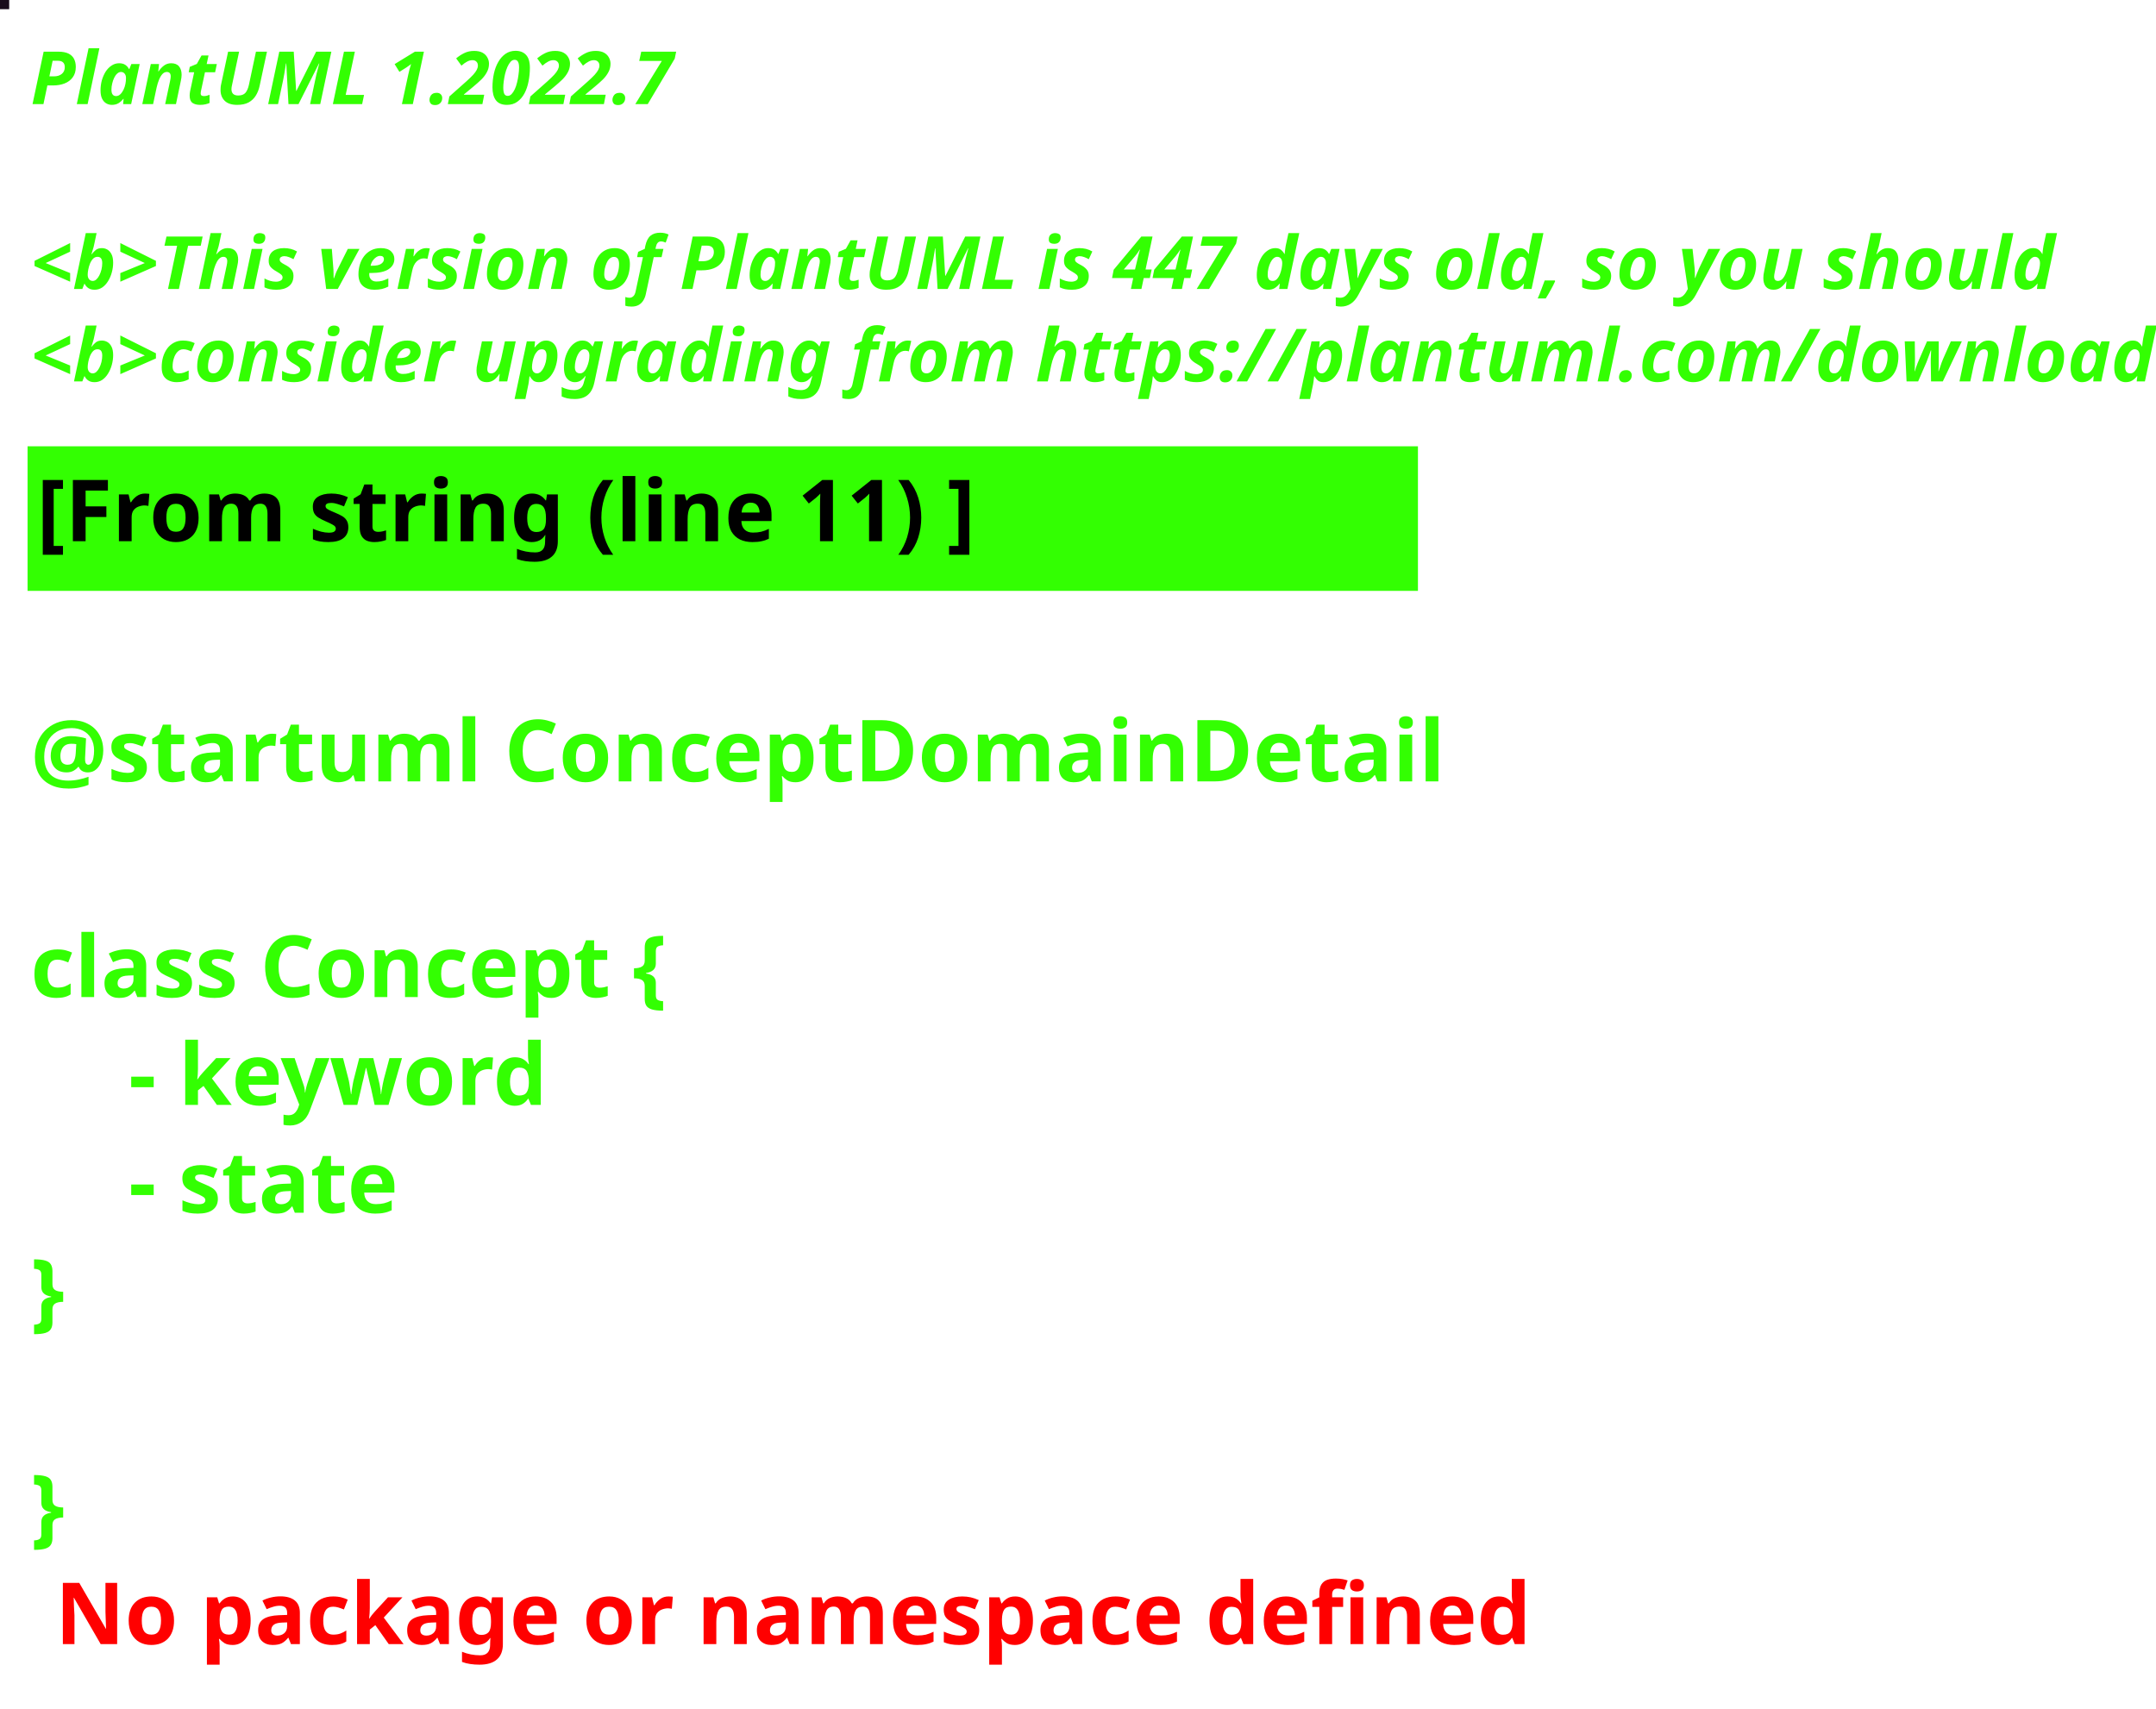
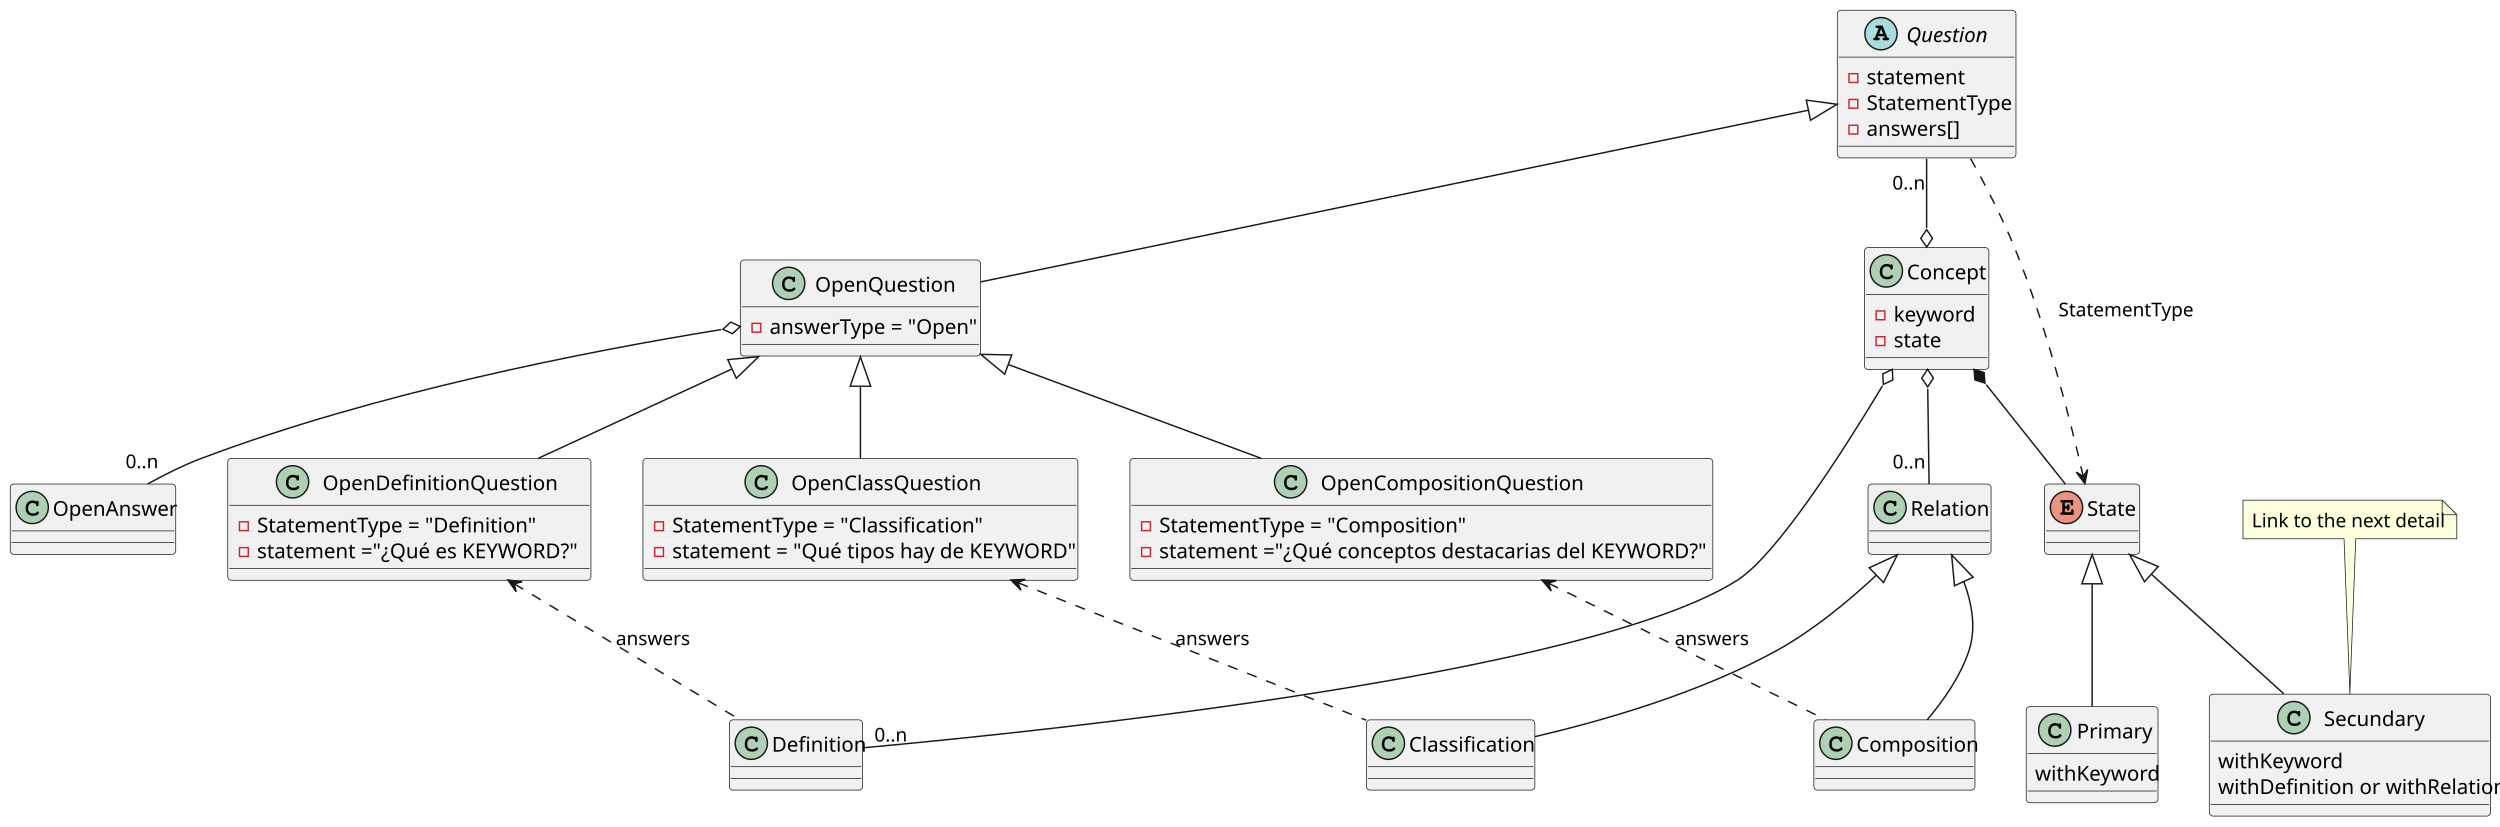
- <svg xmlns="http://www.w3.org/2000/svg" contentStyleType="text/css" height="279px" preserveAspectRatio="none" style="width:352px;height:279px;background:#000000;" version="1.1" viewBox="0 0 352 279" width="352px" zoomAndPan="magnify">
+ <svg xmlns="http://www.w3.org/2000/svg" contentStyleType="text/css" height="564px" preserveAspectRatio="none" style="width:1707px;height:564px;background:#FFFFFF;" version="1.1" viewBox="0 0 1707 564" width="1707px" zoomAndPan="magnify">
  <defs />
  <g>
-     <rect fill="#180C1B" height="1" style="stroke:#180C1B;stroke-width:1.0;" width="1" x="0" y="0" />
-     <text fill="#33FF02" font-family="sans-serif" font-size="12" font-style="italic" font-weight="bold" lengthAdjust="spacing" textLength="107" x="5" y="17">PlantUML 1.2022.7</text>
-     <text fill="#33FF02" font-family="sans-serif" font-size="12" font-style="italic" font-weight="bold" lengthAdjust="spacing" textLength="3" x="5" y="32.094"> </text>
-     <text fill="#33FF02" font-family="sans-serif" font-size="12" font-style="italic" font-weight="bold" lengthAdjust="spacing" textLength="337" x="5" y="47.188">&lt;b&gt;This version of PlantUML is 447 days old, so you should</text>
-     <text fill="#33FF02" font-family="sans-serif" font-size="12" font-style="italic" font-weight="bold" lengthAdjust="spacing" textLength="338" x="5" y="62.281">&lt;b&gt;consider upgrading from https://plantuml.com/download</text>
-     <rect fill="#33FF02" height="22.609" style="stroke:#33FF02;stroke-width:1.0;" width="226" x="5" y="73.375" />
-     <text fill="#000000" font-family="sans-serif" font-size="14" font-weight="bold" lengthAdjust="spacing" textLength="155" x="6" y="88.375">[From string (line 11) ]</text>
-     <text fill="#33FF02" font-family="sans-serif" font-size="14" font-weight="bold" lengthAdjust="spacing" textLength="4" x="5" y="109.984"> </text>
-     <text fill="#33FF02" font-family="sans-serif" font-size="14" font-weight="bold" lengthAdjust="spacing" textLength="226" x="5" y="127.594">@startuml ConceptDomainDetail</text>
-     <text fill="#33FF02" font-family="sans-serif" font-size="14" font-weight="bold" lengthAdjust="spacing" textLength="4" x="5" y="145.203"> </text>
-     <text fill="#33FF02" font-family="sans-serif" font-size="14" font-weight="bold" lengthAdjust="spacing" textLength="108" x="5" y="162.812">class Concept {</text>
-     <text fill="#33FF02" font-family="sans-serif" font-size="14" font-weight="bold" lengthAdjust="spacing" textLength="68" x="21" y="180.422">- keyword</text>
-     <text fill="#33FF02" font-family="sans-serif" font-size="14" font-weight="bold" lengthAdjust="spacing" textLength="44" x="21" y="198.031">- state</text>
-     <text fill="#33FF02" font-family="sans-serif" font-size="14" font-weight="bold" lengthAdjust="spacing" textLength="5" x="5" y="215.641">}</text>
-     <text fill="#33FF02" font-family="sans-serif" font-size="14" font-weight="bold" lengthAdjust="spacing" textLength="4" x="5" y="233.25"> </text>
-     <text fill="#33FF02" font-family="sans-serif" font-size="14" font-weight="bold" lengthAdjust="spacing" text-decoration="wavy underline" textLength="5" x="5" y="250.859">}</text>
-     <text fill="#FF0000" font-family="sans-serif" font-size="14" font-weight="bold" lengthAdjust="spacing" textLength="243" x="9" y="268.469">No package or namespace defined</text>
+     <g id="elem_Concept">
+       <rect codeLine="2" fill="#F1F1F1" height="83.219" id="Concept" rx="2.5" ry="2.5" style="stroke:#181818;stroke-width:0.5;" width="85" x="1273" y="169" />
+       <ellipse cx="1288" cy="185" fill="#ADD1B2" rx="11" ry="11" style="stroke:#181818;stroke-width:1.0;" />
+       <path d="M1290.766,180.875 Q1290.922,180.656 1291.109,180.547 Q1291.297,180.438 1291.516,180.438 Q1291.891,180.438 1292.125,180.703 Q1292.359,180.953 1292.359,181.562 L1292.359,183.016 Q1292.359,183.625 1292.125,183.891 Q1291.891,184.156 1291.516,184.156 Q1291.172,184.156 1290.969,183.953 Q1290.766,183.766 1290.656,183.25 Q1290.609,182.891 1290.422,182.703 Q1290.094,182.328 1289.484,182.109 Q1288.875,181.891 1288.25,181.891 Q1287.484,181.891 1286.844,182.219 Q1286.219,182.547 1285.719,183.297 Q1285.234,184.047 1285.234,185.078 L1285.234,186.172 Q1285.234,187.406 1286.125,188.234 Q1287.016,189.047 1288.609,189.047 Q1289.547,189.047 1290.203,188.797 Q1290.594,188.641 1291.016,188.203 Q1291.281,187.938 1291.422,187.859 Q1291.578,187.781 1291.781,187.781 Q1292.109,187.781 1292.359,188.047 Q1292.625,188.297 1292.625,188.641 Q1292.625,188.984 1292.281,189.391 Q1291.781,189.969 1290.984,190.297 Q1289.906,190.75 1288.609,190.75 Q1287.094,190.75 1285.891,190.125 Q1284.906,189.625 1284.219,188.562 Q1283.531,187.484 1283.531,186.203 L1283.531,185.047 Q1283.531,183.719 1284.141,182.578 Q1284.766,181.422 1285.859,180.812 Q1286.953,180.188 1288.188,180.188 Q1288.922,180.188 1289.562,180.359 Q1290.219,180.516 1290.766,180.875 Z " fill="#000000" />
+       <text fill="#000000" font-family="sans-serif" font-size="14" lengthAdjust="spacing" textLength="53" x="1302" y="190.728">Concept</text>
+       <line style="stroke:#181818;stroke-width:0.5;" x1="1274" x2="1357" y1="201" y2="201" />
+       <rect fill="none" height="6" style="stroke:#C82930;stroke-width:1.0;" width="6" x="1281" y="212.305" />
+       <text fill="#000000" font-family="sans-serif" font-size="14" lengthAdjust="spacing" textLength="52" x="1293" y="219.533">keyword</text>
+       <rect fill="none" height="6" style="stroke:#C82930;stroke-width:1.0;" width="6" x="1281" y="229.914" />
+       <text fill="#000000" font-family="sans-serif" font-size="14" lengthAdjust="spacing" textLength="31" x="1293" y="237.143">state</text>
+       <line style="stroke:#181818;stroke-width:0.5;" x1="1274" x2="1357" y1="244.219" y2="244.219" />
+     </g>
+     <g id="elem_Relation">
+       <rect codeLine="19" fill="#F1F1F1" height="48" id="Relation" rx="2.5" ry="2.5" style="stroke:#181818;stroke-width:0.5;" width="84" x="1275.5" y="330.5" />
+       <ellipse cx="1290.5" cy="346.5" fill="#ADD1B2" rx="11" ry="11" style="stroke:#181818;stroke-width:1.0;" />
+       <path d="M1293.266,342.375 Q1293.422,342.156 1293.609,342.047 Q1293.797,341.938 1294.016,341.938 Q1294.391,341.938 1294.625,342.203 Q1294.859,342.453 1294.859,343.062 L1294.859,344.516 Q1294.859,345.125 1294.625,345.391 Q1294.391,345.656 1294.016,345.656 Q1293.672,345.656 1293.469,345.453 Q1293.266,345.266 1293.156,344.75 Q1293.109,344.391 1292.922,344.203 Q1292.594,343.828 1291.984,343.609 Q1291.375,343.391 1290.75,343.391 Q1289.984,343.391 1289.344,343.719 Q1288.719,344.047 1288.219,344.797 Q1287.734,345.547 1287.734,346.578 L1287.734,347.672 Q1287.734,348.906 1288.625,349.734 Q1289.516,350.547 1291.109,350.547 Q1292.047,350.547 1292.703,350.297 Q1293.094,350.141 1293.516,349.703 Q1293.781,349.438 1293.922,349.359 Q1294.078,349.281 1294.281,349.281 Q1294.609,349.281 1294.859,349.547 Q1295.125,349.797 1295.125,350.141 Q1295.125,350.484 1294.781,350.891 Q1294.281,351.469 1293.484,351.797 Q1292.406,352.25 1291.109,352.25 Q1289.594,352.25 1288.391,351.625 Q1287.406,351.125 1286.719,350.062 Q1286.031,348.984 1286.031,347.703 L1286.031,346.547 Q1286.031,345.219 1286.641,344.078 Q1287.266,342.922 1288.359,342.312 Q1289.453,341.688 1290.688,341.688 Q1291.422,341.688 1292.062,341.859 Q1292.719,342.016 1293.266,342.375 Z " fill="#000000" />
+       <text fill="#000000" font-family="sans-serif" font-size="14" lengthAdjust="spacing" textLength="52" x="1304.5" y="352.228">Relation</text>
+       <line style="stroke:#181818;stroke-width:0.5;" x1="1276.5" x2="1358.5" y1="362.5" y2="362.5" />
+       <line style="stroke:#181818;stroke-width:0.5;" x1="1276.5" x2="1358.5" y1="370.5" y2="370.5" />
+     </g>
+     <g id="elem_Classification">
+       <rect codeLine="21" fill="#F1F1F1" height="48" id="Classification" rx="2.5" ry="2.5" style="stroke:#181818;stroke-width:0.5;" width="115" x="933" y="491.5" />
+       <ellipse cx="948" cy="507.5" fill="#ADD1B2" rx="11" ry="11" style="stroke:#181818;stroke-width:1.0;" />
+       <path d="M950.766,503.375 Q950.922,503.156 951.109,503.047 Q951.297,502.938 951.516,502.938 Q951.891,502.938 952.125,503.203 Q952.359,503.453 952.359,504.062 L952.359,505.516 Q952.359,506.125 952.125,506.391 Q951.891,506.656 951.516,506.656 Q951.172,506.656 950.969,506.453 Q950.766,506.266 950.656,505.75 Q950.609,505.391 950.422,505.203 Q950.094,504.828 949.484,504.609 Q948.875,504.391 948.25,504.391 Q947.484,504.391 946.844,504.719 Q946.219,505.047 945.719,505.797 Q945.234,506.547 945.234,507.578 L945.234,508.672 Q945.234,509.906 946.125,510.734 Q947.016,511.547 948.609,511.547 Q949.547,511.547 950.203,511.297 Q950.594,511.141 951.016,510.703 Q951.281,510.438 951.422,510.359 Q951.578,510.281 951.781,510.281 Q952.109,510.281 952.359,510.547 Q952.625,510.797 952.625,511.141 Q952.625,511.484 952.281,511.891 Q951.781,512.469 950.984,512.797 Q949.906,513.25 948.609,513.25 Q947.094,513.25 945.891,512.625 Q944.906,512.125 944.219,511.062 Q943.531,509.984 943.531,508.703 L943.531,507.547 Q943.531,506.219 944.141,505.078 Q944.766,503.922 945.859,503.312 Q946.953,502.688 948.188,502.688 Q948.922,502.688 949.562,502.859 Q950.219,503.016 950.766,503.375 Z " fill="#000000" />
+       <text fill="#000000" font-family="sans-serif" font-size="14" lengthAdjust="spacing" textLength="83" x="962" y="513.229">Classification</text>
+       <line style="stroke:#181818;stroke-width:0.5;" x1="934" x2="1047" y1="523.5" y2="523.5" />
+       <line style="stroke:#181818;stroke-width:0.5;" x1="934" x2="1047" y1="531.5" y2="531.5" />
+     </g>
+     <g id="elem_Composition">
+       <rect codeLine="23" fill="#F1F1F1" height="48" id="Composition" rx="2.5" ry="2.5" style="stroke:#181818;stroke-width:0.5;" width="110" x="1238.5" y="491.5" />
+       <ellipse cx="1253.5" cy="507.5" fill="#ADD1B2" rx="11" ry="11" style="stroke:#181818;stroke-width:1.0;" />
+       <path d="M1256.266,503.375 Q1256.422,503.156 1256.609,503.047 Q1256.797,502.938 1257.016,502.938 Q1257.391,502.938 1257.625,503.203 Q1257.859,503.453 1257.859,504.062 L1257.859,505.516 Q1257.859,506.125 1257.625,506.391 Q1257.391,506.656 1257.016,506.656 Q1256.672,506.656 1256.469,506.453 Q1256.266,506.266 1256.156,505.75 Q1256.109,505.391 1255.922,505.203 Q1255.594,504.828 1254.984,504.609 Q1254.375,504.391 1253.75,504.391 Q1252.984,504.391 1252.344,504.719 Q1251.719,505.047 1251.219,505.797 Q1250.734,506.547 1250.734,507.578 L1250.734,508.672 Q1250.734,509.906 1251.625,510.734 Q1252.516,511.547 1254.109,511.547 Q1255.047,511.547 1255.703,511.297 Q1256.094,511.141 1256.516,510.703 Q1256.781,510.438 1256.922,510.359 Q1257.078,510.281 1257.281,510.281 Q1257.609,510.281 1257.859,510.547 Q1258.125,510.797 1258.125,511.141 Q1258.125,511.484 1257.781,511.891 Q1257.281,512.469 1256.484,512.797 Q1255.406,513.25 1254.109,513.25 Q1252.594,513.25 1251.391,512.625 Q1250.406,512.125 1249.719,511.062 Q1249.031,509.984 1249.031,508.703 L1249.031,507.547 Q1249.031,506.219 1249.641,505.078 Q1250.266,503.922 1251.359,503.312 Q1252.453,502.688 1253.688,502.688 Q1254.422,502.688 1255.062,502.859 Q1255.719,503.016 1256.266,503.375 Z " fill="#000000" />
+       <text fill="#000000" font-family="sans-serif" font-size="14" lengthAdjust="spacing" textLength="78" x="1267.5" y="513.229">Composition</text>
+       <line style="stroke:#181818;stroke-width:0.5;" x1="1239.5" x2="1347.5" y1="523.5" y2="523.5" />
+       <line style="stroke:#181818;stroke-width:0.5;" x1="1239.5" x2="1347.5" y1="531.5" y2="531.5" />
+     </g>
+     <g id="elem_State">
+       <rect codeLine="25" fill="#F1F1F1" height="48" id="State" rx="2.5" ry="2.5" style="stroke:#181818;stroke-width:0.5;" width="65" x="1396" y="330.5" />
+       <ellipse cx="1411" cy="346.5" fill="#EB937F" rx="11" ry="11" style="stroke:#181818;stroke-width:1.0;" />
+       <path d="M1409.859,347.297 L1409.859,349.797 L1414.188,349.797 L1414.188,348.875 Q1414.188,348.266 1414.422,348 Q1414.672,347.734 1415.047,347.734 Q1415.422,347.734 1415.656,348 Q1415.891,348.266 1415.891,348.875 L1415.891,351.5 L1407.891,351.5 Q1407.266,351.5 1407,351.266 Q1406.75,351.031 1406.75,350.641 Q1406.75,350.266 1407.016,350.031 Q1407.281,349.797 1407.891,349.797 L1408.156,349.797 L1408.156,343.141 L1407.891,343.141 Q1407.266,343.141 1407,342.906 Q1406.75,342.672 1406.75,342.281 Q1406.75,341.906 1407,341.672 Q1407.266,341.438 1407.891,341.438 L1415.516,341.438 L1415.516,344.031 Q1415.516,344.641 1415.281,344.906 Q1415.062,345.156 1414.672,345.156 Q1414.297,345.156 1414.062,344.906 Q1413.828,344.641 1413.828,344.031 L1413.828,343.141 L1409.859,343.141 L1409.859,345.594 L1411.344,345.594 Q1411.344,344.938 1411.469,344.75 Q1411.734,344.344 1412.203,344.344 Q1412.578,344.344 1412.812,344.609 Q1413.047,344.859 1413.047,345.469 L1413.047,347.438 Q1413.047,347.984 1412.922,348.172 Q1412.656,348.562 1412.203,348.562 Q1411.734,348.562 1411.469,348.156 Q1411.344,347.969 1411.344,347.297 L1409.859,347.297 Z " fill="#000000" />
+       <text fill="#000000" font-family="sans-serif" font-size="14" lengthAdjust="spacing" textLength="33" x="1425" y="352.228">State</text>
+       <line style="stroke:#181818;stroke-width:0.5;" x1="1397" x2="1460" y1="362.5" y2="362.5" />
+       <line style="stroke:#181818;stroke-width:0.5;" x1="1397" x2="1460" y1="370.5" y2="370.5" />
+     </g>
+     <g id="elem_Primary">
+       <rect codeLine="27" fill="#F1F1F1" height="65.609" id="Primary" rx="2.5" ry="2.5" style="stroke:#181818;stroke-width:0.5;" width="90" x="1383.5" y="482.5" />
+       <ellipse cx="1403" cy="498.5" fill="#ADD1B2" rx="11" ry="11" style="stroke:#181818;stroke-width:1.0;" />
+       <path d="M1405.766,494.375 Q1405.922,494.156 1406.109,494.047 Q1406.297,493.938 1406.516,493.938 Q1406.891,493.938 1407.125,494.203 Q1407.359,494.453 1407.359,495.062 L1407.359,496.516 Q1407.359,497.125 1407.125,497.391 Q1406.891,497.656 1406.516,497.656 Q1406.172,497.656 1405.969,497.453 Q1405.766,497.266 1405.656,496.75 Q1405.609,496.391 1405.422,496.203 Q1405.094,495.828 1404.484,495.609 Q1403.875,495.391 1403.25,495.391 Q1402.484,495.391 1401.844,495.719 Q1401.219,496.047 1400.719,496.797 Q1400.234,497.547 1400.234,498.578 L1400.234,499.672 Q1400.234,500.906 1401.125,501.734 Q1402.016,502.547 1403.609,502.547 Q1404.547,502.547 1405.203,502.297 Q1405.594,502.141 1406.016,501.703 Q1406.281,501.438 1406.422,501.359 Q1406.578,501.281 1406.781,501.281 Q1407.109,501.281 1407.359,501.547 Q1407.625,501.797 1407.625,502.141 Q1407.625,502.484 1407.281,502.891 Q1406.781,503.469 1405.984,503.797 Q1404.906,504.25 1403.609,504.25 Q1402.094,504.25 1400.891,503.625 Q1399.906,503.125 1399.219,502.062 Q1398.531,500.984 1398.531,499.703 L1398.531,498.547 Q1398.531,497.219 1399.141,496.078 Q1399.766,494.922 1400.859,494.312 Q1401.953,493.688 1403.188,493.688 Q1403.922,493.688 1404.562,493.859 Q1405.219,494.016 1405.766,494.375 Z " fill="#000000" />
+       <text fill="#000000" font-family="sans-serif" font-size="14" lengthAdjust="spacing" textLength="48" x="1418" y="504.228">Primary</text>
+       <line style="stroke:#181818;stroke-width:0.5;" x1="1384.5" x2="1472.5" y1="514.5" y2="514.5" />
+       <text fill="#000000" font-family="sans-serif" font-size="14" lengthAdjust="spacing" textLength="78" x="1389.5" y="533.033">withKeyword</text>
+       <line style="stroke:#181818;stroke-width:0.5;" x1="1384.5" x2="1472.5" y1="540.109" y2="540.109" />
+     </g>
+     <g id="elem_Secundary">
+       <rect codeLine="31" fill="#F1F1F1" height="83.219" id="Secundary" rx="2.5" ry="2.5" style="stroke:#181818;stroke-width:0.5;" width="192" x="1508.5" y="474" />
+       <ellipse cx="1566.25" cy="490" fill="#ADD1B2" rx="11" ry="11" style="stroke:#181818;stroke-width:1.0;" />
+       <path d="M1569.016,485.875 Q1569.172,485.656 1569.359,485.547 Q1569.547,485.438 1569.766,485.438 Q1570.141,485.438 1570.375,485.703 Q1570.609,485.953 1570.609,486.562 L1570.609,488.016 Q1570.609,488.625 1570.375,488.891 Q1570.141,489.156 1569.766,489.156 Q1569.422,489.156 1569.219,488.953 Q1569.016,488.766 1568.906,488.25 Q1568.859,487.891 1568.672,487.703 Q1568.344,487.328 1567.734,487.109 Q1567.125,486.891 1566.5,486.891 Q1565.734,486.891 1565.094,487.219 Q1564.469,487.547 1563.969,488.297 Q1563.484,489.047 1563.484,490.078 L1563.484,491.172 Q1563.484,492.406 1564.375,493.234 Q1565.266,494.047 1566.859,494.047 Q1567.797,494.047 1568.453,493.797 Q1568.844,493.641 1569.266,493.203 Q1569.531,492.938 1569.672,492.859 Q1569.828,492.781 1570.031,492.781 Q1570.359,492.781 1570.609,493.047 Q1570.875,493.297 1570.875,493.641 Q1570.875,493.984 1570.531,494.391 Q1570.031,494.969 1569.234,495.297 Q1568.156,495.75 1566.859,495.75 Q1565.344,495.75 1564.141,495.125 Q1563.156,494.625 1562.469,493.562 Q1561.781,492.484 1561.781,491.203 L1561.781,490.047 Q1561.781,488.719 1562.391,487.578 Q1563.016,486.422 1564.109,485.812 Q1565.203,485.188 1566.438,485.188 Q1567.172,485.188 1567.812,485.359 Q1568.469,485.516 1569.016,485.875 Z " fill="#000000" />
+       <text fill="#000000" font-family="sans-serif" font-size="14" lengthAdjust="spacing" textLength="68" x="1586.75" y="495.728">Secundary</text>
+       <line style="stroke:#181818;stroke-width:0.5;" x1="1509.5" x2="1699.5" y1="506" y2="506" />
+       <text fill="#000000" font-family="sans-serif" font-size="14" lengthAdjust="spacing" textLength="78" x="1514.5" y="524.533">withKeyword</text>
+       <text fill="#000000" font-family="sans-serif" font-size="14" lengthAdjust="spacing" textLength="180" x="1514.5" y="542.143">withDefinition or withRelation</text>
+       <line style="stroke:#181818;stroke-width:0.5;" x1="1509.5" x2="1699.5" y1="549.219" y2="549.219" />
+     </g>
+     <g id="elem_link">
+       <path d="M1531.5,341.5 L1531.5,367.852 A0,0 0 0 0 1531.5,367.852 L1600.5,367.852 L1604.5,473.83 L1608.5,367.852 L1677.5,367.852 A0,0 0 0 0 1677.5,367.852 L1677.5,351.5 L1667.5,341.5 L1531.5,341.5 A0,0 0 0 0 1531.5,341.5 " fill="#FEFFDD" style="stroke:#181818;stroke-width:0.5;" />
+       <path d="M1667.5,341.5 L1667.5,351.5 L1677.5,351.5 L1667.5,341.5 " fill="#FEFFDD" style="stroke:#181818;stroke-width:0.5;" />
+       <text fill="#000000" font-family="sans-serif" font-size="13" lengthAdjust="spacing" textLength="125" x="1537.5" y="359.995">Link to the next detail</text>
+     </g>
+     <g id="elem_OpenDefinitionQuestion">
+       <rect codeLine="38" fill="#F1F1F1" height="83.219" id="OpenDefinitionQuestion" rx="2.5" ry="2.5" style="stroke:#181818;stroke-width:0.5;" width="248" x="155.5" y="313" />
+       <ellipse cx="199.75" cy="329" fill="#ADD1B2" rx="11" ry="11" style="stroke:#181818;stroke-width:1.0;" />
+       <path d="M202.516,324.875 Q202.672,324.656 202.859,324.547 Q203.047,324.438 203.266,324.438 Q203.641,324.438 203.875,324.703 Q204.109,324.953 204.109,325.562 L204.109,327.016 Q204.109,327.625 203.875,327.891 Q203.641,328.156 203.266,328.156 Q202.922,328.156 202.719,327.953 Q202.516,327.766 202.406,327.25 Q202.359,326.891 202.172,326.703 Q201.844,326.328 201.234,326.109 Q200.625,325.891 200,325.891 Q199.234,325.891 198.594,326.219 Q197.969,326.547 197.469,327.297 Q196.984,328.047 196.984,329.078 L196.984,330.172 Q196.984,331.406 197.875,332.234 Q198.766,333.047 200.359,333.047 Q201.297,333.047 201.953,332.797 Q202.344,332.641 202.766,332.203 Q203.031,331.938 203.172,331.859 Q203.328,331.781 203.531,331.781 Q203.859,331.781 204.109,332.047 Q204.375,332.297 204.375,332.641 Q204.375,332.984 204.031,333.391 Q203.531,333.969 202.734,334.297 Q201.656,334.75 200.359,334.75 Q198.844,334.75 197.641,334.125 Q196.656,333.625 195.969,332.562 Q195.281,331.484 195.281,330.203 L195.281,329.047 Q195.281,327.719 195.891,326.578 Q196.516,325.422 197.609,324.812 Q198.703,324.188 199.938,324.188 Q200.672,324.188 201.312,324.359 Q201.969,324.516 202.516,324.875 Z " fill="#000000" />
+       <text fill="#000000" font-family="sans-serif" font-size="14" lengthAdjust="spacing" textLength="151" x="220.25" y="334.728">OpenDefinitionQuestion</text>
+       <line style="stroke:#181818;stroke-width:0.5;" x1="156.5" x2="402.5" y1="345" y2="345" />
+       <rect fill="none" height="6" style="stroke:#C82930;stroke-width:1.0;" width="6" x="163.5" y="356.305" />
+       <text fill="#000000" font-family="sans-serif" font-size="14" lengthAdjust="spacing" textLength="181" x="175.5" y="363.533">StatementType = "Definition"</text>
+       <rect fill="none" height="6" style="stroke:#C82930;stroke-width:1.0;" width="6" x="163.5" y="373.914" />
+       <text fill="#000000" font-family="sans-serif" font-size="14" lengthAdjust="spacing" textLength="222" x="175.5" y="381.143">statement ="¿Qué es KEYWORD?"</text>
+       <line style="stroke:#181818;stroke-width:0.5;" x1="156.5" x2="402.5" y1="388.219" y2="388.219" />
+     </g>
+     <g id="elem_OpenClassQuestion">
+       <rect codeLine="44" fill="#F1F1F1" height="83.219" id="OpenClassQuestion" rx="2.5" ry="2.5" style="stroke:#181818;stroke-width:0.5;" width="297" x="439" y="313" />
+       <ellipse cx="519.75" cy="329" fill="#ADD1B2" rx="11" ry="11" style="stroke:#181818;stroke-width:1.0;" />
+       <path d="M522.516,324.875 Q522.672,324.656 522.859,324.547 Q523.047,324.438 523.266,324.438 Q523.641,324.438 523.875,324.703 Q524.109,324.953 524.109,325.562 L524.109,327.016 Q524.109,327.625 523.875,327.891 Q523.641,328.156 523.266,328.156 Q522.922,328.156 522.719,327.953 Q522.516,327.766 522.406,327.25 Q522.359,326.891 522.172,326.703 Q521.844,326.328 521.234,326.109 Q520.625,325.891 520,325.891 Q519.234,325.891 518.594,326.219 Q517.969,326.547 517.469,327.297 Q516.984,328.047 516.984,329.078 L516.984,330.172 Q516.984,331.406 517.875,332.234 Q518.766,333.047 520.359,333.047 Q521.297,333.047 521.953,332.797 Q522.344,332.641 522.766,332.203 Q523.031,331.938 523.172,331.859 Q523.328,331.781 523.531,331.781 Q523.859,331.781 524.109,332.047 Q524.375,332.297 524.375,332.641 Q524.375,332.984 524.031,333.391 Q523.531,333.969 522.734,334.297 Q521.656,334.75 520.359,334.75 Q518.844,334.75 517.641,334.125 Q516.656,333.625 515.969,332.562 Q515.281,331.484 515.281,330.203 L515.281,329.047 Q515.281,327.719 515.891,326.578 Q516.516,325.422 517.609,324.812 Q518.703,324.188 519.938,324.188 Q520.672,324.188 521.312,324.359 Q521.969,324.516 522.516,324.875 Z " fill="#000000" />
+       <text fill="#000000" font-family="sans-serif" font-size="14" lengthAdjust="spacing" textLength="127" x="540.25" y="334.728">OpenClassQuestion</text>
+       <line style="stroke:#181818;stroke-width:0.5;" x1="440" x2="735" y1="345" y2="345" />
+       <rect fill="none" height="6" style="stroke:#C82930;stroke-width:1.0;" width="6" x="447" y="356.305" />
+       <text fill="#000000" font-family="sans-serif" font-size="14" lengthAdjust="spacing" textLength="205" x="459" y="363.533">StatementType = "Classification"</text>
+       <rect fill="none" height="6" style="stroke:#C82930;stroke-width:1.0;" width="6" x="447" y="373.914" />
+       <text fill="#000000" font-family="sans-serif" font-size="14" lengthAdjust="spacing" textLength="271" x="459" y="381.143">statement = "Qué tipos hay de KEYWORD"</text>
+       <line style="stroke:#181818;stroke-width:0.5;" x1="440" x2="735" y1="388.219" y2="388.219" />
+     </g>
+     <g id="elem_OpenCompositionQuestion">
+       <rect codeLine="50" fill="#F1F1F1" height="83.219" id="OpenCompositionQuestion" rx="2.5" ry="2.5" style="stroke:#181818;stroke-width:0.5;" width="398" x="771.5" y="313" />
+       <ellipse cx="881.25" cy="329" fill="#ADD1B2" rx="11" ry="11" style="stroke:#181818;stroke-width:1.0;" />
+       <path d="M884.016,324.875 Q884.172,324.656 884.359,324.547 Q884.547,324.438 884.766,324.438 Q885.141,324.438 885.375,324.703 Q885.609,324.953 885.609,325.562 L885.609,327.016 Q885.609,327.625 885.375,327.891 Q885.141,328.156 884.766,328.156 Q884.422,328.156 884.219,327.953 Q884.016,327.766 883.906,327.25 Q883.859,326.891 883.672,326.703 Q883.344,326.328 882.734,326.109 Q882.125,325.891 881.5,325.891 Q880.734,325.891 880.094,326.219 Q879.469,326.547 878.969,327.297 Q878.484,328.047 878.484,329.078 L878.484,330.172 Q878.484,331.406 879.375,332.234 Q880.266,333.047 881.859,333.047 Q882.797,333.047 883.453,332.797 Q883.844,332.641 884.266,332.203 Q884.531,331.938 884.672,331.859 Q884.828,331.781 885.031,331.781 Q885.359,331.781 885.609,332.047 Q885.875,332.297 885.875,332.641 Q885.875,332.984 885.531,333.391 Q885.031,333.969 884.234,334.297 Q883.156,334.75 881.859,334.75 Q880.344,334.75 879.141,334.125 Q878.156,333.625 877.469,332.562 Q876.781,331.484 876.781,330.203 L876.781,329.047 Q876.781,327.719 877.391,326.578 Q878.016,325.422 879.109,324.812 Q880.203,324.188 881.438,324.188 Q882.172,324.188 882.812,324.359 Q883.469,324.516 884.016,324.875 Z " fill="#000000" />
+       <text fill="#000000" font-family="sans-serif" font-size="14" lengthAdjust="spacing" textLength="170" x="901.75" y="334.728">OpenCompositionQuestion</text>
+       <line style="stroke:#181818;stroke-width:0.5;" x1="772.5" x2="1168.5" y1="345" y2="345" />
+       <rect fill="none" height="6" style="stroke:#C82930;stroke-width:1.0;" width="6" x="779.5" y="356.305" />
+       <text fill="#000000" font-family="sans-serif" font-size="14" lengthAdjust="spacing" textLength="200" x="791.5" y="363.533">StatementType = "Composition"</text>
+       <rect fill="none" height="6" style="stroke:#C82930;stroke-width:1.0;" width="6" x="779.5" y="373.914" />
+       <text fill="#000000" font-family="sans-serif" font-size="14" lengthAdjust="spacing" textLength="372" x="791.5" y="381.143">statement ="¿Qué conceptos destacarias del KEYWORD?"</text>
+       <line style="stroke:#181818;stroke-width:0.5;" x1="772.5" x2="1168.5" y1="388.219" y2="388.219" />
+     </g>
+     <g id="elem_Question">
+       <rect codeLine="56" fill="#F1F1F1" height="100.828" id="Question" rx="2.5" ry="2.5" style="stroke:#181818;stroke-width:0.5;" width="122" x="1254.5" y="7" />
+       <ellipse cx="1284.35" cy="23" fill="#A9DCDF" rx="11" ry="11" style="stroke:#181818;stroke-width:1.0;" />
+       <path d="M1286.537,24.766 L1282.397,24.766 L1281.975,25.797 L1282.397,25.797 Q1283.006,25.797 1283.272,26.031 Q1283.537,26.266 1283.537,26.656 Q1283.537,27.031 1283.272,27.266 Q1283.006,27.5 1282.397,27.5 L1280.1,27.5 Q1279.491,27.5 1279.241,27.266 Q1278.975,27.031 1278.975,26.641 Q1278.975,26.266 1279.256,26.031 Q1279.522,25.781 1280.147,25.797 L1282.819,19.141 L1281.709,19.141 Q1281.1,19.141 1280.834,18.906 Q1280.569,18.672 1280.569,18.281 Q1280.569,17.906 1280.834,17.672 Q1281.1,17.438 1281.709,17.438 L1285.381,17.438 L1288.772,25.797 Q1289.366,25.797 1289.553,25.938 Q1289.944,26.203 1289.944,26.656 Q1289.944,27.031 1289.678,27.266 Q1289.428,27.5 1288.819,27.5 L1286.522,27.5 Q1285.912,27.5 1285.647,27.266 Q1285.381,27.031 1285.381,26.641 Q1285.381,26.266 1285.647,26.031 Q1285.912,25.797 1286.522,25.797 L1286.944,25.797 L1286.537,24.766 Z M1285.819,23.062 L1284.459,19.688 L1283.084,23.062 L1285.819,23.062 Z " fill="#000000" />
+       <text fill="#000000" font-family="sans-serif" font-size="14" font-style="italic" lengthAdjust="spacing" textLength="57" x="1301.65" y="28.729">Question</text>
+       <line style="stroke:#181818;stroke-width:0.5;" x1="1255.5" x2="1375.5" y1="39" y2="39" />
+       <rect fill="none" height="6" style="stroke:#C82930;stroke-width:1.0;" width="6" x="1262.5" y="50.305" />
+       <text fill="#000000" font-family="sans-serif" font-size="14" lengthAdjust="spacing" textLength="62" x="1274.5" y="57.533">statement</text>
+       <rect fill="none" height="6" style="stroke:#C82930;stroke-width:1.0;" width="6" x="1262.5" y="67.914" />
+       <text fill="#000000" font-family="sans-serif" font-size="14" lengthAdjust="spacing" textLength="96" x="1274.5" y="75.143">StatementType</text>
+       <rect fill="none" height="6" style="stroke:#C82930;stroke-width:1.0;" width="6" x="1262.5" y="85.523" />
+       <text fill="#000000" font-family="sans-serif" font-size="14" lengthAdjust="spacing" textLength="60" x="1274.5" y="92.752">answers[]</text>
+       <line style="stroke:#181818;stroke-width:0.5;" x1="1255.5" x2="1375.5" y1="99.828" y2="99.828" />
+     </g>
+     <g id="elem_OpenQuestion">
+       <rect codeLine="62" fill="#F1F1F1" height="65.609" id="OpenQuestion" rx="2.5" ry="2.5" style="stroke:#181818;stroke-width:0.5;" width="164" x="505.5" y="177.5" />
+       <ellipse cx="538.5" cy="193.5" fill="#ADD1B2" rx="11" ry="11" style="stroke:#181818;stroke-width:1.0;" />
+       <path d="M541.266,189.375 Q541.422,189.156 541.609,189.047 Q541.797,188.938 542.016,188.938 Q542.391,188.938 542.625,189.203 Q542.859,189.453 542.859,190.062 L542.859,191.516 Q542.859,192.125 542.625,192.391 Q542.391,192.656 542.016,192.656 Q541.672,192.656 541.469,192.453 Q541.266,192.266 541.156,191.75 Q541.109,191.391 540.922,191.203 Q540.594,190.828 539.984,190.609 Q539.375,190.391 538.75,190.391 Q537.984,190.391 537.344,190.719 Q536.719,191.047 536.219,191.797 Q535.734,192.547 535.734,193.578 L535.734,194.672 Q535.734,195.906 536.625,196.734 Q537.516,197.547 539.109,197.547 Q540.047,197.547 540.703,197.297 Q541.094,197.141 541.516,196.703 Q541.781,196.438 541.922,196.359 Q542.078,196.281 542.281,196.281 Q542.609,196.281 542.859,196.547 Q543.125,196.797 543.125,197.141 Q543.125,197.484 542.781,197.891 Q542.281,198.469 541.484,198.797 Q540.406,199.25 539.109,199.25 Q537.594,199.25 536.391,198.625 Q535.406,198.125 534.719,197.062 Q534.031,195.984 534.031,194.703 L534.031,193.547 Q534.031,192.219 534.641,191.078 Q535.266,189.922 536.359,189.312 Q537.453,188.688 538.688,188.688 Q539.422,188.688 540.062,188.859 Q540.719,189.016 541.266,189.375 Z " fill="#000000" />
+       <text fill="#000000" font-family="sans-serif" font-size="14" lengthAdjust="spacing" textLength="92" x="556.5" y="199.228">OpenQuestion</text>
+       <line style="stroke:#181818;stroke-width:0.5;" x1="506.5" x2="668.5" y1="209.5" y2="209.5" />
+       <rect fill="none" height="6" style="stroke:#C82930;stroke-width:1.0;" width="6" x="513.5" y="220.805" />
+       <text fill="#000000" font-family="sans-serif" font-size="14" lengthAdjust="spacing" textLength="138" x="525.5" y="228.033">answerType = "Open"</text>
+       <line style="stroke:#181818;stroke-width:0.5;" x1="506.5" x2="668.5" y1="235.109" y2="235.109" />
+     </g>
+     <g id="elem_OpenAnswer">
+       <rect fill="#F1F1F1" height="48" id="OpenAnswer" rx="2.5" ry="2.5" style="stroke:#181818;stroke-width:0.5;" width="113" x="7" y="330.5" />
+       <ellipse cx="22" cy="346.5" fill="#ADD1B2" rx="11" ry="11" style="stroke:#181818;stroke-width:1.0;" />
+       <path d="M24.766,342.375 Q24.922,342.156 25.109,342.047 Q25.297,341.938 25.516,341.938 Q25.891,341.938 26.125,342.203 Q26.359,342.453 26.359,343.062 L26.359,344.516 Q26.359,345.125 26.125,345.391 Q25.891,345.656 25.516,345.656 Q25.172,345.656 24.969,345.453 Q24.766,345.266 24.656,344.75 Q24.609,344.391 24.422,344.203 Q24.094,343.828 23.484,343.609 Q22.875,343.391 22.25,343.391 Q21.484,343.391 20.844,343.719 Q20.219,344.047 19.719,344.797 Q19.234,345.547 19.234,346.578 L19.234,347.672 Q19.234,348.906 20.125,349.734 Q21.016,350.547 22.609,350.547 Q23.547,350.547 24.203,350.297 Q24.594,350.141 25.016,349.703 Q25.281,349.438 25.422,349.359 Q25.578,349.281 25.781,349.281 Q26.109,349.281 26.359,349.547 Q26.625,349.797 26.625,350.141 Q26.625,350.484 26.281,350.891 Q25.781,351.469 24.984,351.797 Q23.906,352.25 22.609,352.25 Q21.094,352.25 19.891,351.625 Q18.906,351.125 18.219,350.062 Q17.531,348.984 17.531,347.703 L17.531,346.547 Q17.531,345.219 18.141,344.078 Q18.766,342.922 19.859,342.312 Q20.953,341.688 22.188,341.688 Q22.922,341.688 23.562,341.859 Q24.219,342.016 24.766,342.375 Z " fill="#000000" />
+       <text fill="#000000" font-family="sans-serif" font-size="14" lengthAdjust="spacing" textLength="81" x="36" y="352.228">OpenAnswer</text>
+       <line style="stroke:#181818;stroke-width:0.5;" x1="8" x2="119" y1="362.5" y2="362.5" />
+       <line style="stroke:#181818;stroke-width:0.5;" x1="8" x2="119" y1="370.5" y2="370.5" />
+     </g>
+     <g id="elem_Definition">
+       <rect fill="#F1F1F1" height="48" id="Definition" rx="2.5" ry="2.5" style="stroke:#181818;stroke-width:0.5;" width="91" x="498" y="491.5" />
+       <ellipse cx="513" cy="507.5" fill="#ADD1B2" rx="11" ry="11" style="stroke:#181818;stroke-width:1.0;" />
+       <path d="M515.766,503.375 Q515.922,503.156 516.109,503.047 Q516.297,502.938 516.516,502.938 Q516.891,502.938 517.125,503.203 Q517.359,503.453 517.359,504.062 L517.359,505.516 Q517.359,506.125 517.125,506.391 Q516.891,506.656 516.516,506.656 Q516.172,506.656 515.969,506.453 Q515.766,506.266 515.656,505.75 Q515.609,505.391 515.422,505.203 Q515.094,504.828 514.484,504.609 Q513.875,504.391 513.25,504.391 Q512.484,504.391 511.844,504.719 Q511.219,505.047 510.719,505.797 Q510.234,506.547 510.234,507.578 L510.234,508.672 Q510.234,509.906 511.125,510.734 Q512.016,511.547 513.609,511.547 Q514.547,511.547 515.203,511.297 Q515.594,511.141 516.016,510.703 Q516.281,510.438 516.422,510.359 Q516.578,510.281 516.781,510.281 Q517.109,510.281 517.359,510.547 Q517.625,510.797 517.625,511.141 Q517.625,511.484 517.281,511.891 Q516.781,512.469 515.984,512.797 Q514.906,513.25 513.609,513.25 Q512.094,513.25 510.891,512.625 Q509.906,512.125 509.219,511.062 Q508.531,509.984 508.531,508.703 L508.531,507.547 Q508.531,506.219 509.141,505.078 Q509.766,503.922 510.859,503.312 Q511.953,502.688 513.188,502.688 Q513.922,502.688 514.562,502.859 Q515.219,503.016 515.766,503.375 Z " fill="#000000" />
+       <text fill="#000000" font-family="sans-serif" font-size="14" lengthAdjust="spacing" textLength="59" x="527" y="513.229">Definition</text>
+       <line style="stroke:#181818;stroke-width:0.5;" x1="499" x2="588" y1="523.5" y2="523.5" />
+       <line style="stroke:#181818;stroke-width:0.5;" x1="499" x2="588" y1="531.5" y2="531.5" />
+     </g>
+     <g id="link_Question_OpenQuestion">
+       <path codeLine="66" d="M1234.44,75.31 C1094.74,104.29 810.1,163.33 669.65,192.46 " fill="none" id="Question-backto-OpenQuestion" style="stroke:#181818;stroke-width:1.0;" />
+       <polygon fill="none" points="1233.37,68.39,1254.37,71.18,1236.21,82.1,1233.37,68.39" style="stroke:#181818;stroke-width:1.0;" />
+     </g>
+     <g id="link_Question_Concept">
+       <path codeLine="67" d="M1315.5,108.36 C1315.5,123.51 1315.5,140.22 1315.5,155.62 " fill="none" id="Question-to-Concept" style="stroke:#181818;stroke-width:1.0;" />
+       <polygon fill="none" points="1315.5,168.75,1319.5,162.75,1315.5,156.75,1311.5,162.75,1315.5,168.75" style="stroke:#181818;stroke-width:1.0;" />
+       <text fill="#000000" font-family="sans-serif" font-size="13" lengthAdjust="spacing" textLength="22" x="1292.091" y="129.43">0..n</text>
+     </g>
+     <g id="link_OpenQuestion_OpenAnswer">
+       <path codeLine="69" d="M492.44,225.03 C399.8,240.04 255.98,268.23 137.5,313 C125.17,317.66 112.36,324.05 100.94,330.37 " fill="none" id="OpenQuestion-backto-OpenAnswer" style="stroke:#181818;stroke-width:1.0;" />
+       <polygon fill="none" points="505.45,222.95,498.893,219.949,493.601,224.848,500.158,227.849,505.45,222.95" style="stroke:#181818;stroke-width:1.0;" />
+       <text fill="#000000" font-family="sans-serif" font-size="13" lengthAdjust="spacing" textLength="22" x="85.715" y="319.677">0..n</text>
+     </g>
+     <g id="link_Concept_State">
+       <path codeLine="70" d="M1356.17,262.61 C1374.67,285.85 1395.62,312.18 1410.2,330.5 " fill="none" id="Concept-backto-State" style="stroke:#181818;stroke-width:1.0;" />
+       <polygon fill="#181818" points="1347.88,252.19,1348.489,259.375,1355.355,261.577,1354.747,254.392,1347.88,252.19" style="stroke:#181818;stroke-width:1.0;" />
+     </g>
+     <g id="link_Question_State">
+       <path codeLine="71" d="M1345.51,108.26 C1355.94,126.88 1367.11,148.49 1375.5,169 C1397.4,222.5 1413.96,288.21 1422.36,325.02 " fill="none" id="Question-to-State" style="stroke:#181818;stroke-width:1.0;stroke-dasharray:7.0,7.0;" />
+       <polygon fill="#181818" points="1423.54,330.23,1425.459,320.57,1422.439,325.353,1417.656,322.332,1423.54,330.23" style="stroke:#181818;stroke-width:1.0;" />
+       <text fill="#000000" font-family="sans-serif" font-size="13" lengthAdjust="spacing" textLength="88" x="1405.5" y="215.995">StatementType</text>
+     </g>
+     <g id="link_Concept_Definition">
+       <path codeLine="73" d="M1285.36,263.44 C1256.2,311.89 1212.67,379.17 1186.5,396 C1086.37,460.38 718.67,498.81 589.07,510.6 " fill="none" id="Concept-backto-Definition" style="stroke:#181818;stroke-width:1.0;" />
+       <polygon fill="none" points="1292.08,252.19,1285.568,255.287,1285.922,262.489,1292.434,259.392,1292.08,252.19" style="stroke:#181818;stroke-width:1.0;" />
+       <text fill="#000000" font-family="sans-serif" font-size="13" lengthAdjust="spacing" textLength="22" x="597.025" y="506.306">0..n</text>
+     </g>
+     <g id="link_Concept_Relation">
+       <path codeLine="77" d="M1316.26,265.45 C1316.58,287.97 1316.93,312.93 1317.18,330.5 " fill="none" id="Concept-backto-Relation" style="stroke:#181818;stroke-width:1.0;" />
+       <polygon fill="none" points="1316.07,252.19,1312.149,258.242,1316.228,264.189,1320.149,258.137,1316.07,252.19" style="stroke:#181818;stroke-width:1.0;" />
+       <text fill="#000000" font-family="sans-serif" font-size="13" lengthAdjust="spacing" textLength="22" x="1292.279" y="319.84">0..n</text>
+     </g>
+     <g id="link_Relation_Classification">
+       <path codeLine="78" d="M1281.11,392.78 C1262.29,410.34 1238.13,430.36 1213.5,444 C1160.93,473.11 1094.61,492.12 1048.01,502.99 " fill="none" id="Relation-backto-Classification" style="stroke:#181818;stroke-width:1.0;" />
+       <polygon fill="none" points="1276.32,387.68,1295.56,378.81,1286.05,397.74,1276.32,387.68" style="stroke:#181818;stroke-width:1.0;" />
+     </g>
+     <g id="link_Relation_Composition">
+       <path codeLine="79" d="M1340.94,397.21 C1346.44,412.02 1349.43,428.78 1344.5,444 C1338.78,461.68 1326.78,478.64 1315.86,491.5 " fill="none" id="Relation-backto-Composition" style="stroke:#181818;stroke-width:1.0;" />
+       <polygon fill="none" points="1334.51,399.96,1332.57,378.86,1347.24,394.15,1334.51,399.96" style="stroke:#181818;stroke-width:1.0;" />
+     </g>
+     <g id="link_State_Primary">
+       <path codeLine="81" d="M1428.5,398.82 C1428.5,425.16 1428.5,458.23 1428.5,482.26 " fill="none" id="State-backto-Primary" style="stroke:#181818;stroke-width:1.0;" />
+       <polygon fill="none" points="1421.5,398.62,1428.5,378.62,1435.5,398.62,1421.5,398.62" style="stroke:#181818;stroke-width:1.0;" />
+     </g>
+     <g id="link_State_Secundary">
+       <path codeLine="82" d="M1469.27,392.33 C1496.24,416.7 1531.63,448.67 1559.44,473.79 " fill="none" id="State-backto-Secundary" style="stroke:#181818;stroke-width:1.0;" />
+       <polygon fill="none" points="1464.24,397.22,1454.09,378.62,1473.63,386.83,1464.24,397.22" style="stroke:#181818;stroke-width:1.0;" />
+     </g>
+     <g id="link_OpenQuestion_OpenDefinitionQuestion">
+       <path codeLine="88" d="M499.58,252.03 C458.19,271.12 408.93,293.83 367.52,312.92 " fill="none" id="OpenQuestion-backto-OpenDefinitionQuestion" style="stroke:#181818;stroke-width:1.0;" />
+       <polygon fill="none" points="496.9,245.56,517.99,243.54,502.76,258.28,496.9,245.56" style="stroke:#181818;stroke-width:1.0;" />
+     </g>
+     <g id="link_OpenDefinitionQuestion_Definition">
+       <path codeLine="89" d="M351.25,398.71 C400.79,428.55 464.75,467.07 504.96,491.29 " fill="none" id="OpenDefinitionQuestion-backto-Definition" style="stroke:#181818;stroke-width:1.0;stroke-dasharray:7.0,7.0;" />
+       <polygon fill="#181818" points="346.8,396.03,352.44,404.104,351.081,398.613,356.572,397.254,346.8,396.03" style="stroke:#181818;stroke-width:1.0;" />
+       <text fill="#000000" font-family="sans-serif" font-size="13" lengthAdjust="spacing" textLength="48" x="420.5" y="440.495">answers</text>
+     </g>
+     <g id="link_OpenQuestion_OpenClassQuestion">
+       <path codeLine="91" d="M587.5,263.84 C587.5,279.98 587.5,297.51 587.5,312.75 " fill="none" id="OpenQuestion-backto-OpenClassQuestion" style="stroke:#181818;stroke-width:1.0;" />
+       <polygon fill="none" points="580.5,263.72,587.5,243.72,594.5,263.72,580.5,263.72" style="stroke:#181818;stroke-width:1.0;" />
+     </g>
+     <g id="link_OpenClassQuestion_Classification">
+       <path codeLine="92" d="M695.23,398 C771.58,428.13 871.04,467.37 932.82,491.74 " fill="none" id="OpenClassQuestion-backto-Classification" style="stroke:#181818;stroke-width:1.0;stroke-dasharray:7.0,7.0;" />
+       <polygon fill="#181818" points="690.24,396.03,697.155,403.043,694.894,397.857,700.079,395.596,690.24,396.03" style="stroke:#181818;stroke-width:1.0;" />
+       <text fill="#000000" font-family="sans-serif" font-size="13" lengthAdjust="spacing" textLength="48" x="802.5" y="440.495">answers</text>
+     </g>
+     <g id="link_OpenQuestion_OpenCompositionQuestion">
+       <path codeLine="94" d="M688.65,249 C741.77,268.7 806.93,292.85 861.21,312.98 " fill="none" id="OpenQuestion-backto-OpenCompositionQuestion" style="stroke:#181818;stroke-width:1.0;" />
+       <polygon fill="none" points="685.98,255.48,669.66,241.96,690.85,242.35,685.98,255.48" style="stroke:#181818;stroke-width:1.0;" />
+     </g>
+     <g id="link_OpenCompositionQuestion_Composition">
+       <path codeLine="95" d="M1057.55,398.35 C1118.27,428.24 1196.96,466.98 1246.35,491.29 " fill="none" id="OpenCompositionQuestion-backto-Composition" style="stroke:#181818;stroke-width:1.0;stroke-dasharray:7.0,7.0;" />
+       <polygon fill="#181818" points="1052.84,396.03,1059.159,403.584,1057.329,398.232,1062.682,396.402,1052.84,396.03" style="stroke:#181818;stroke-width:1.0;" />
+       <text fill="#000000" font-family="sans-serif" font-size="13" lengthAdjust="spacing" textLength="48" x="1143.5" y="440.495">answers</text>
+     </g>
  </g>
</svg>
